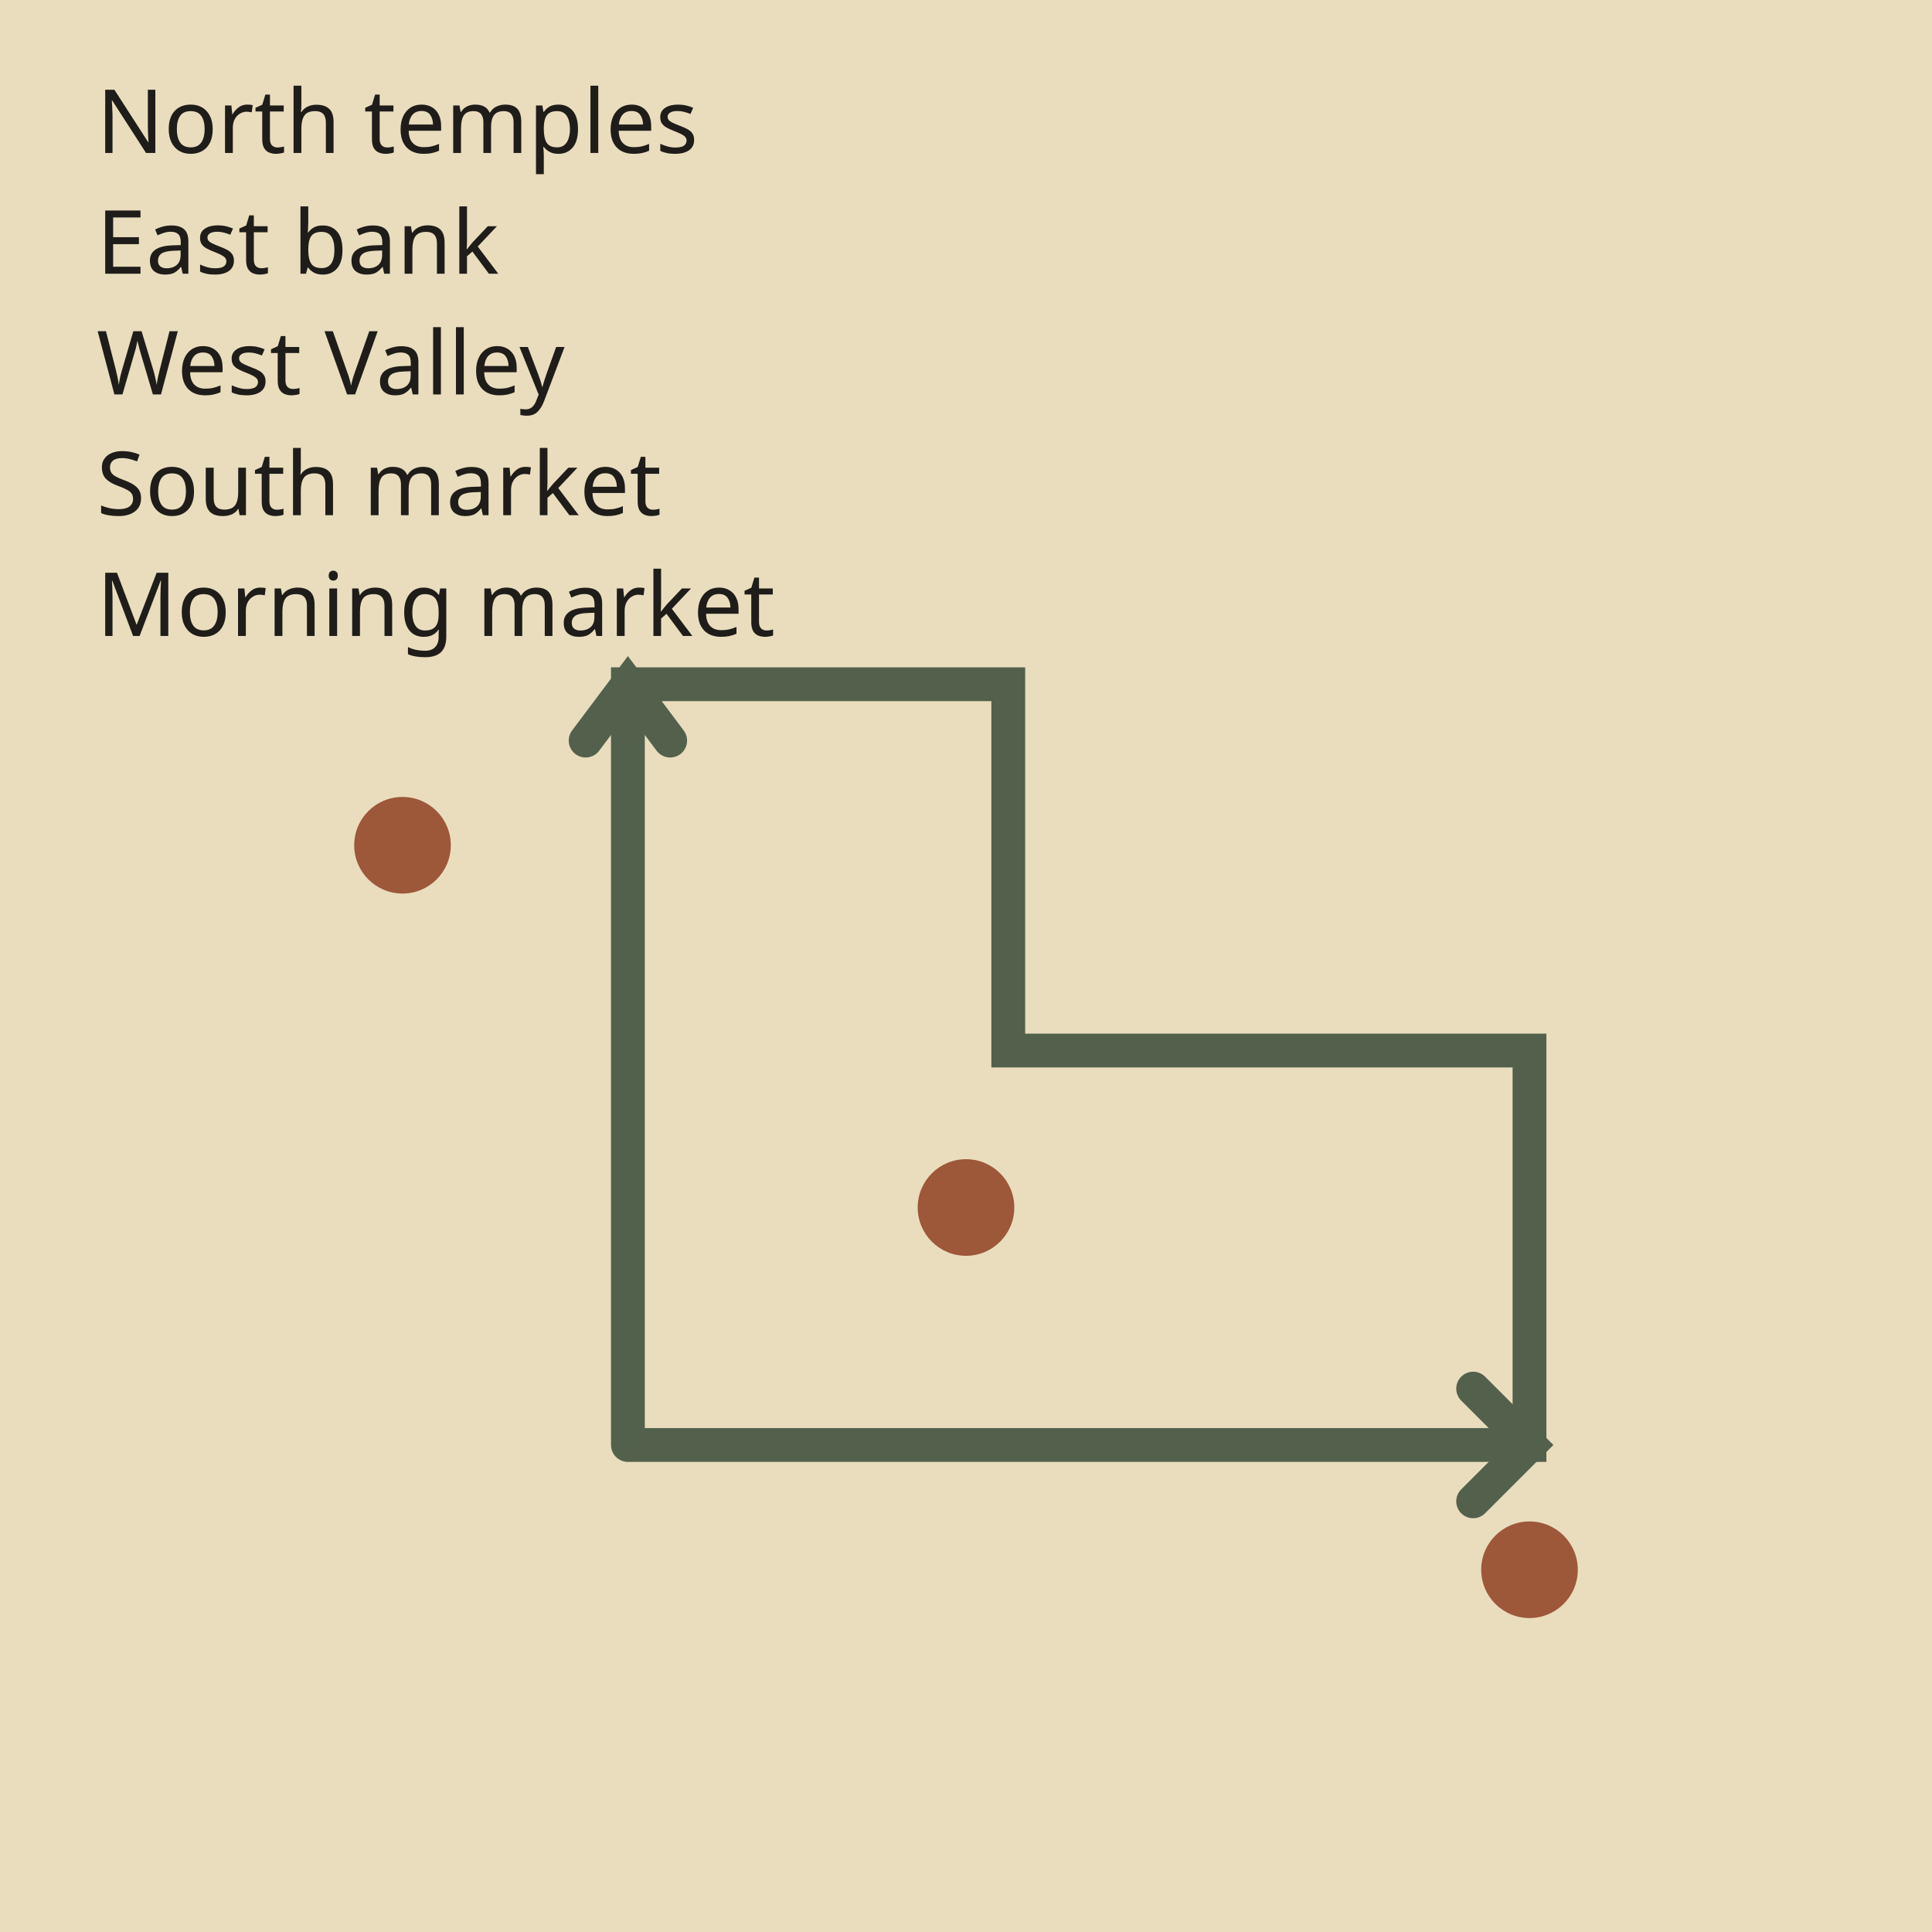
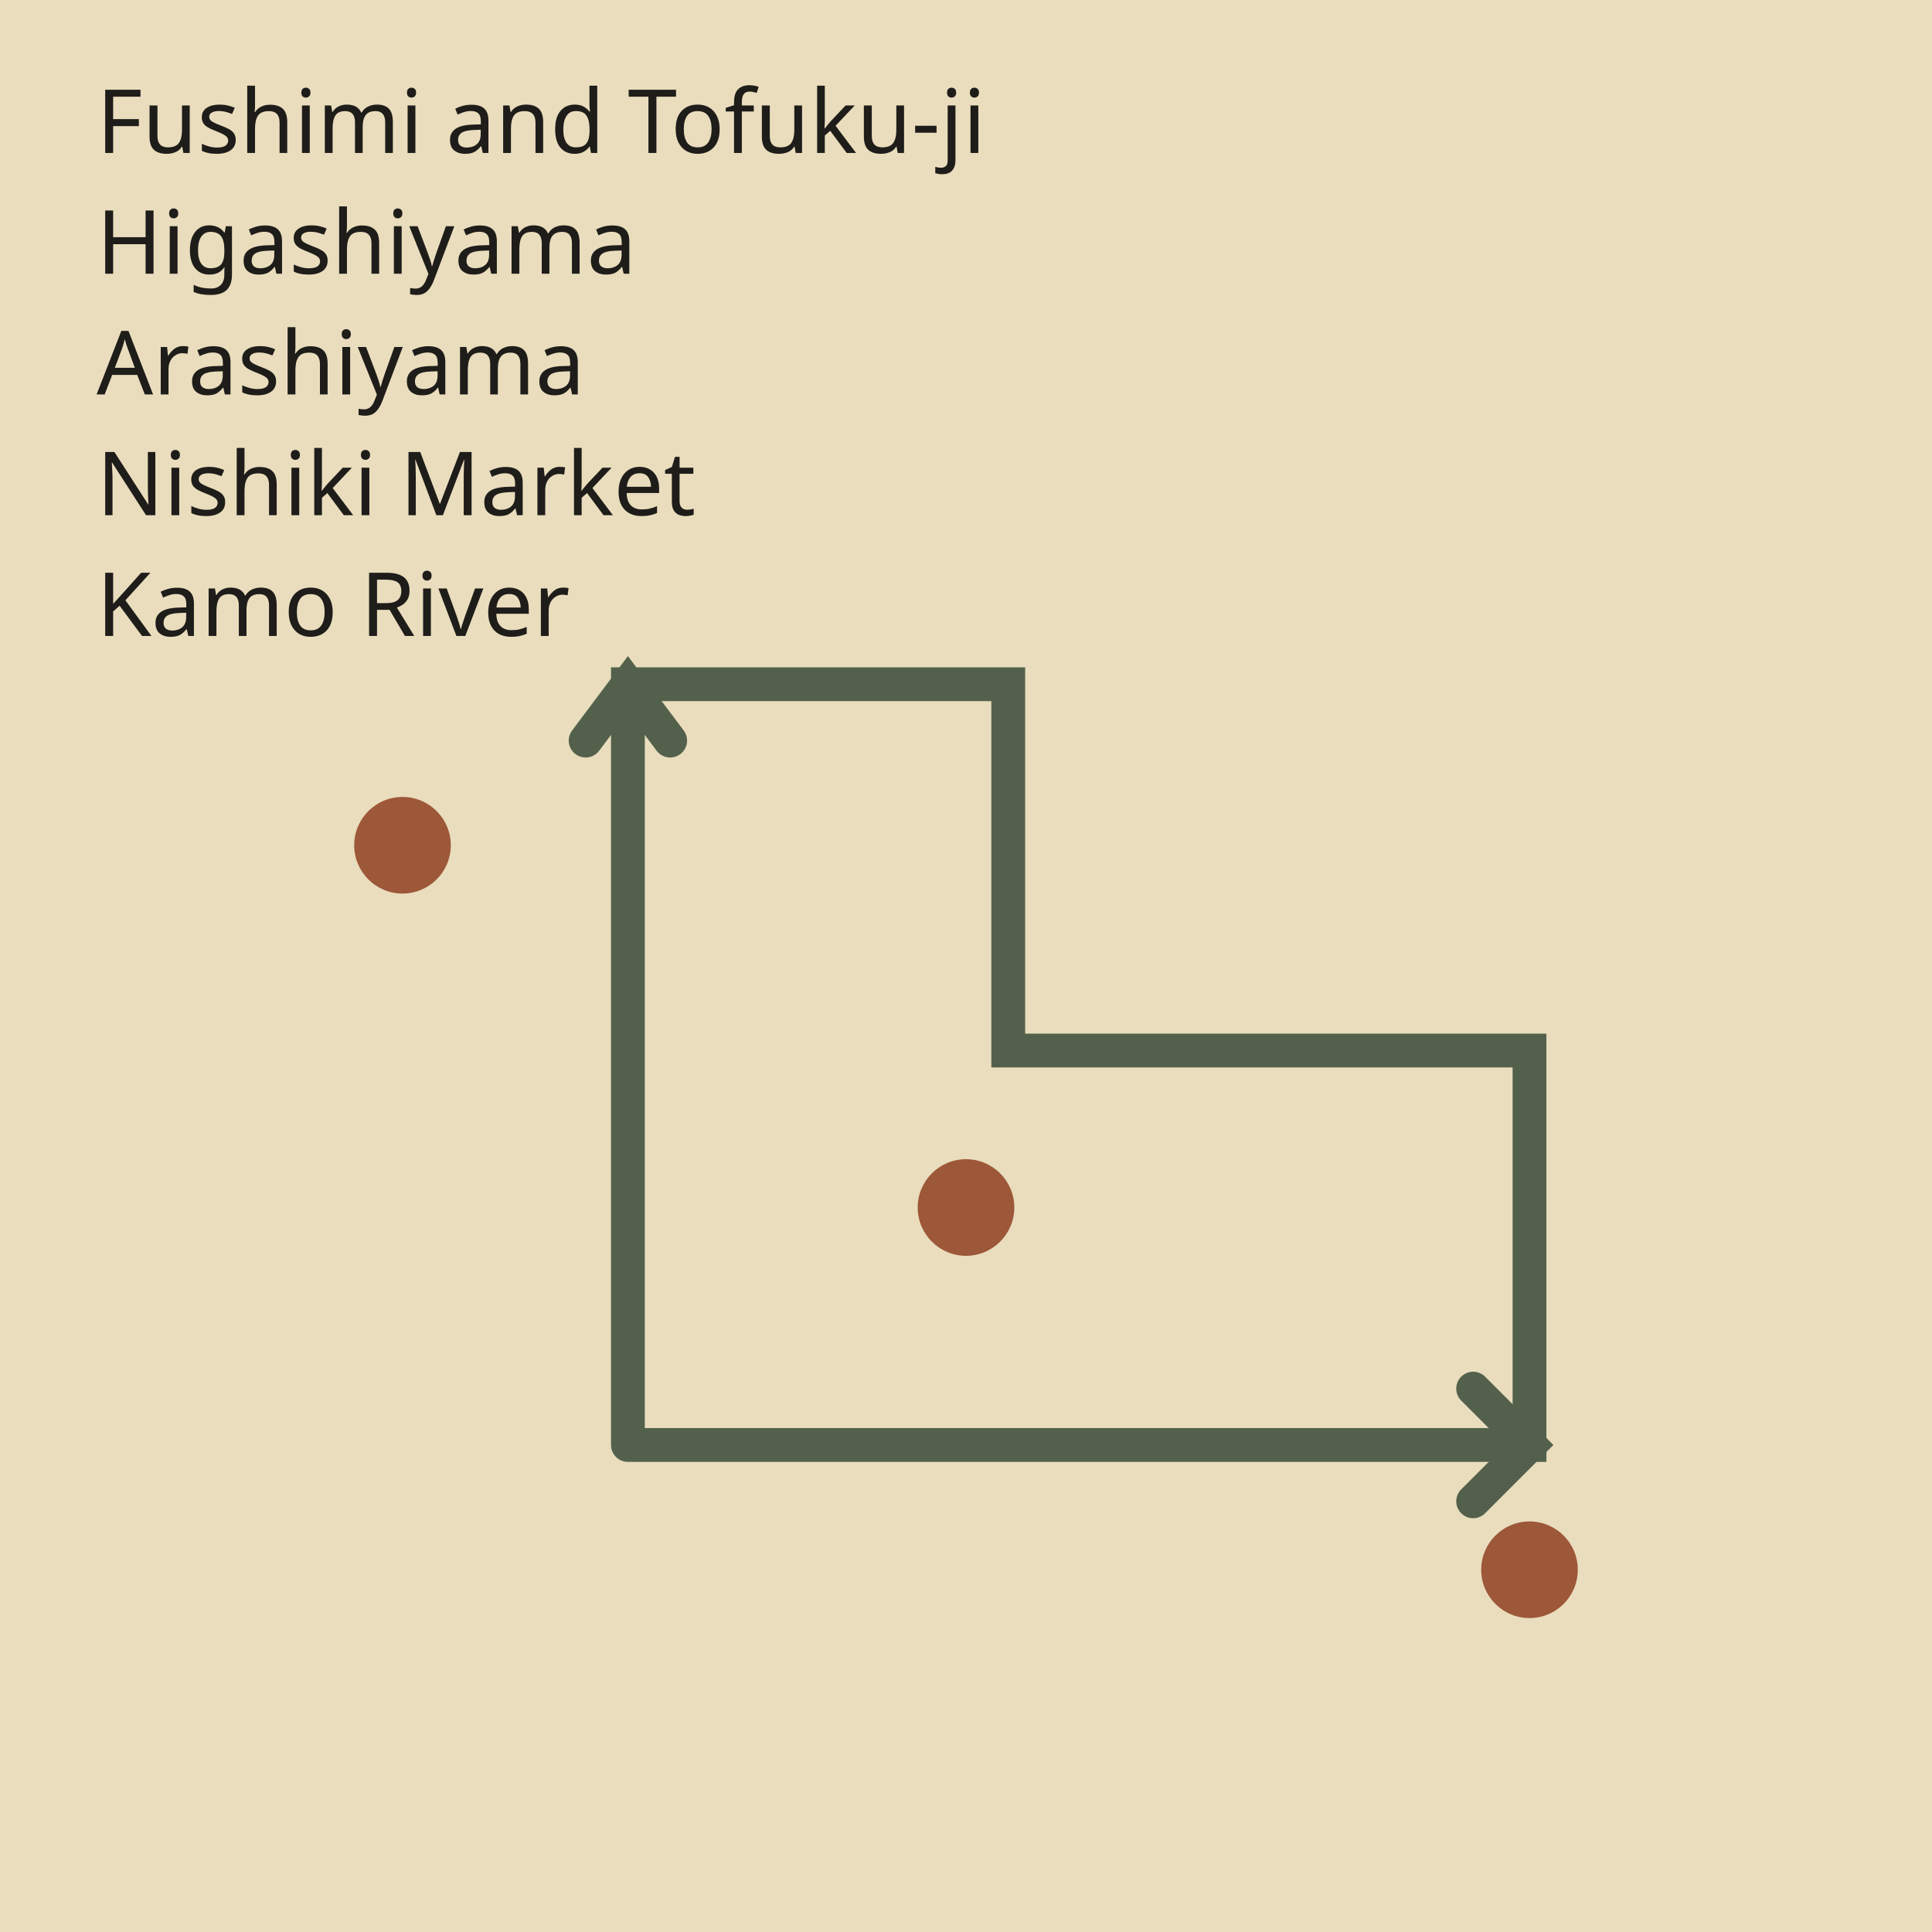
<svg xmlns="http://www.w3.org/2000/svg" viewBox="0 0 480 480">
  <rect width="480" height="480" fill="#e9ddbd" />
  <g fill="none" stroke="#53614c" stroke-width="12" stroke-linecap="round" transform="translate(100,100) scale(.7)">
    <path d="M80 370V100h135v130h185v140H80" />
    <path d="m65 120 15-20 15 20m285 230 20 20-20 20" />
  </g>
  <g fill="#9d5739">
    <circle cx="100" cy="210" r="12" />
    <circle cx="240" cy="300" r="12" />
    <circle cx="380" cy="390" r="12" />
  </g>
-   <text x="24" y="38" font-size="22" font-family="sans-serif" fill="#1f1d1a">North temples</text>
-   <text x="24" y="68" font-size="22" font-family="sans-serif" fill="#1f1d1a">East bank</text>
-   <text x="24" y="98" font-size="22" font-family="sans-serif" fill="#1f1d1a">West Valley</text>
-   <text x="24" y="128" font-size="22" font-family="sans-serif" fill="#1f1d1a">South market</text>
-   <text x="24" y="158" font-size="22" font-family="sans-serif" fill="#1f1d1a">Morning market</text>
+   <text x="24" y="38" font-size="22" font-family="sans-serif" fill="#1f1d1a">Fushimi and Tofuku-ji</text>
+   <text x="24" y="68" font-size="22" font-family="sans-serif" fill="#1f1d1a">Higashiyama</text>
+   <text x="24" y="98" font-size="22" font-family="sans-serif" fill="#1f1d1a">Arashiyama</text>
+   <text x="24" y="128" font-size="22" font-family="sans-serif" fill="#1f1d1a">Nishiki Market</text>
+   <text x="24" y="158" font-size="22" font-family="sans-serif" fill="#1f1d1a">Kamo River</text>
</svg>
